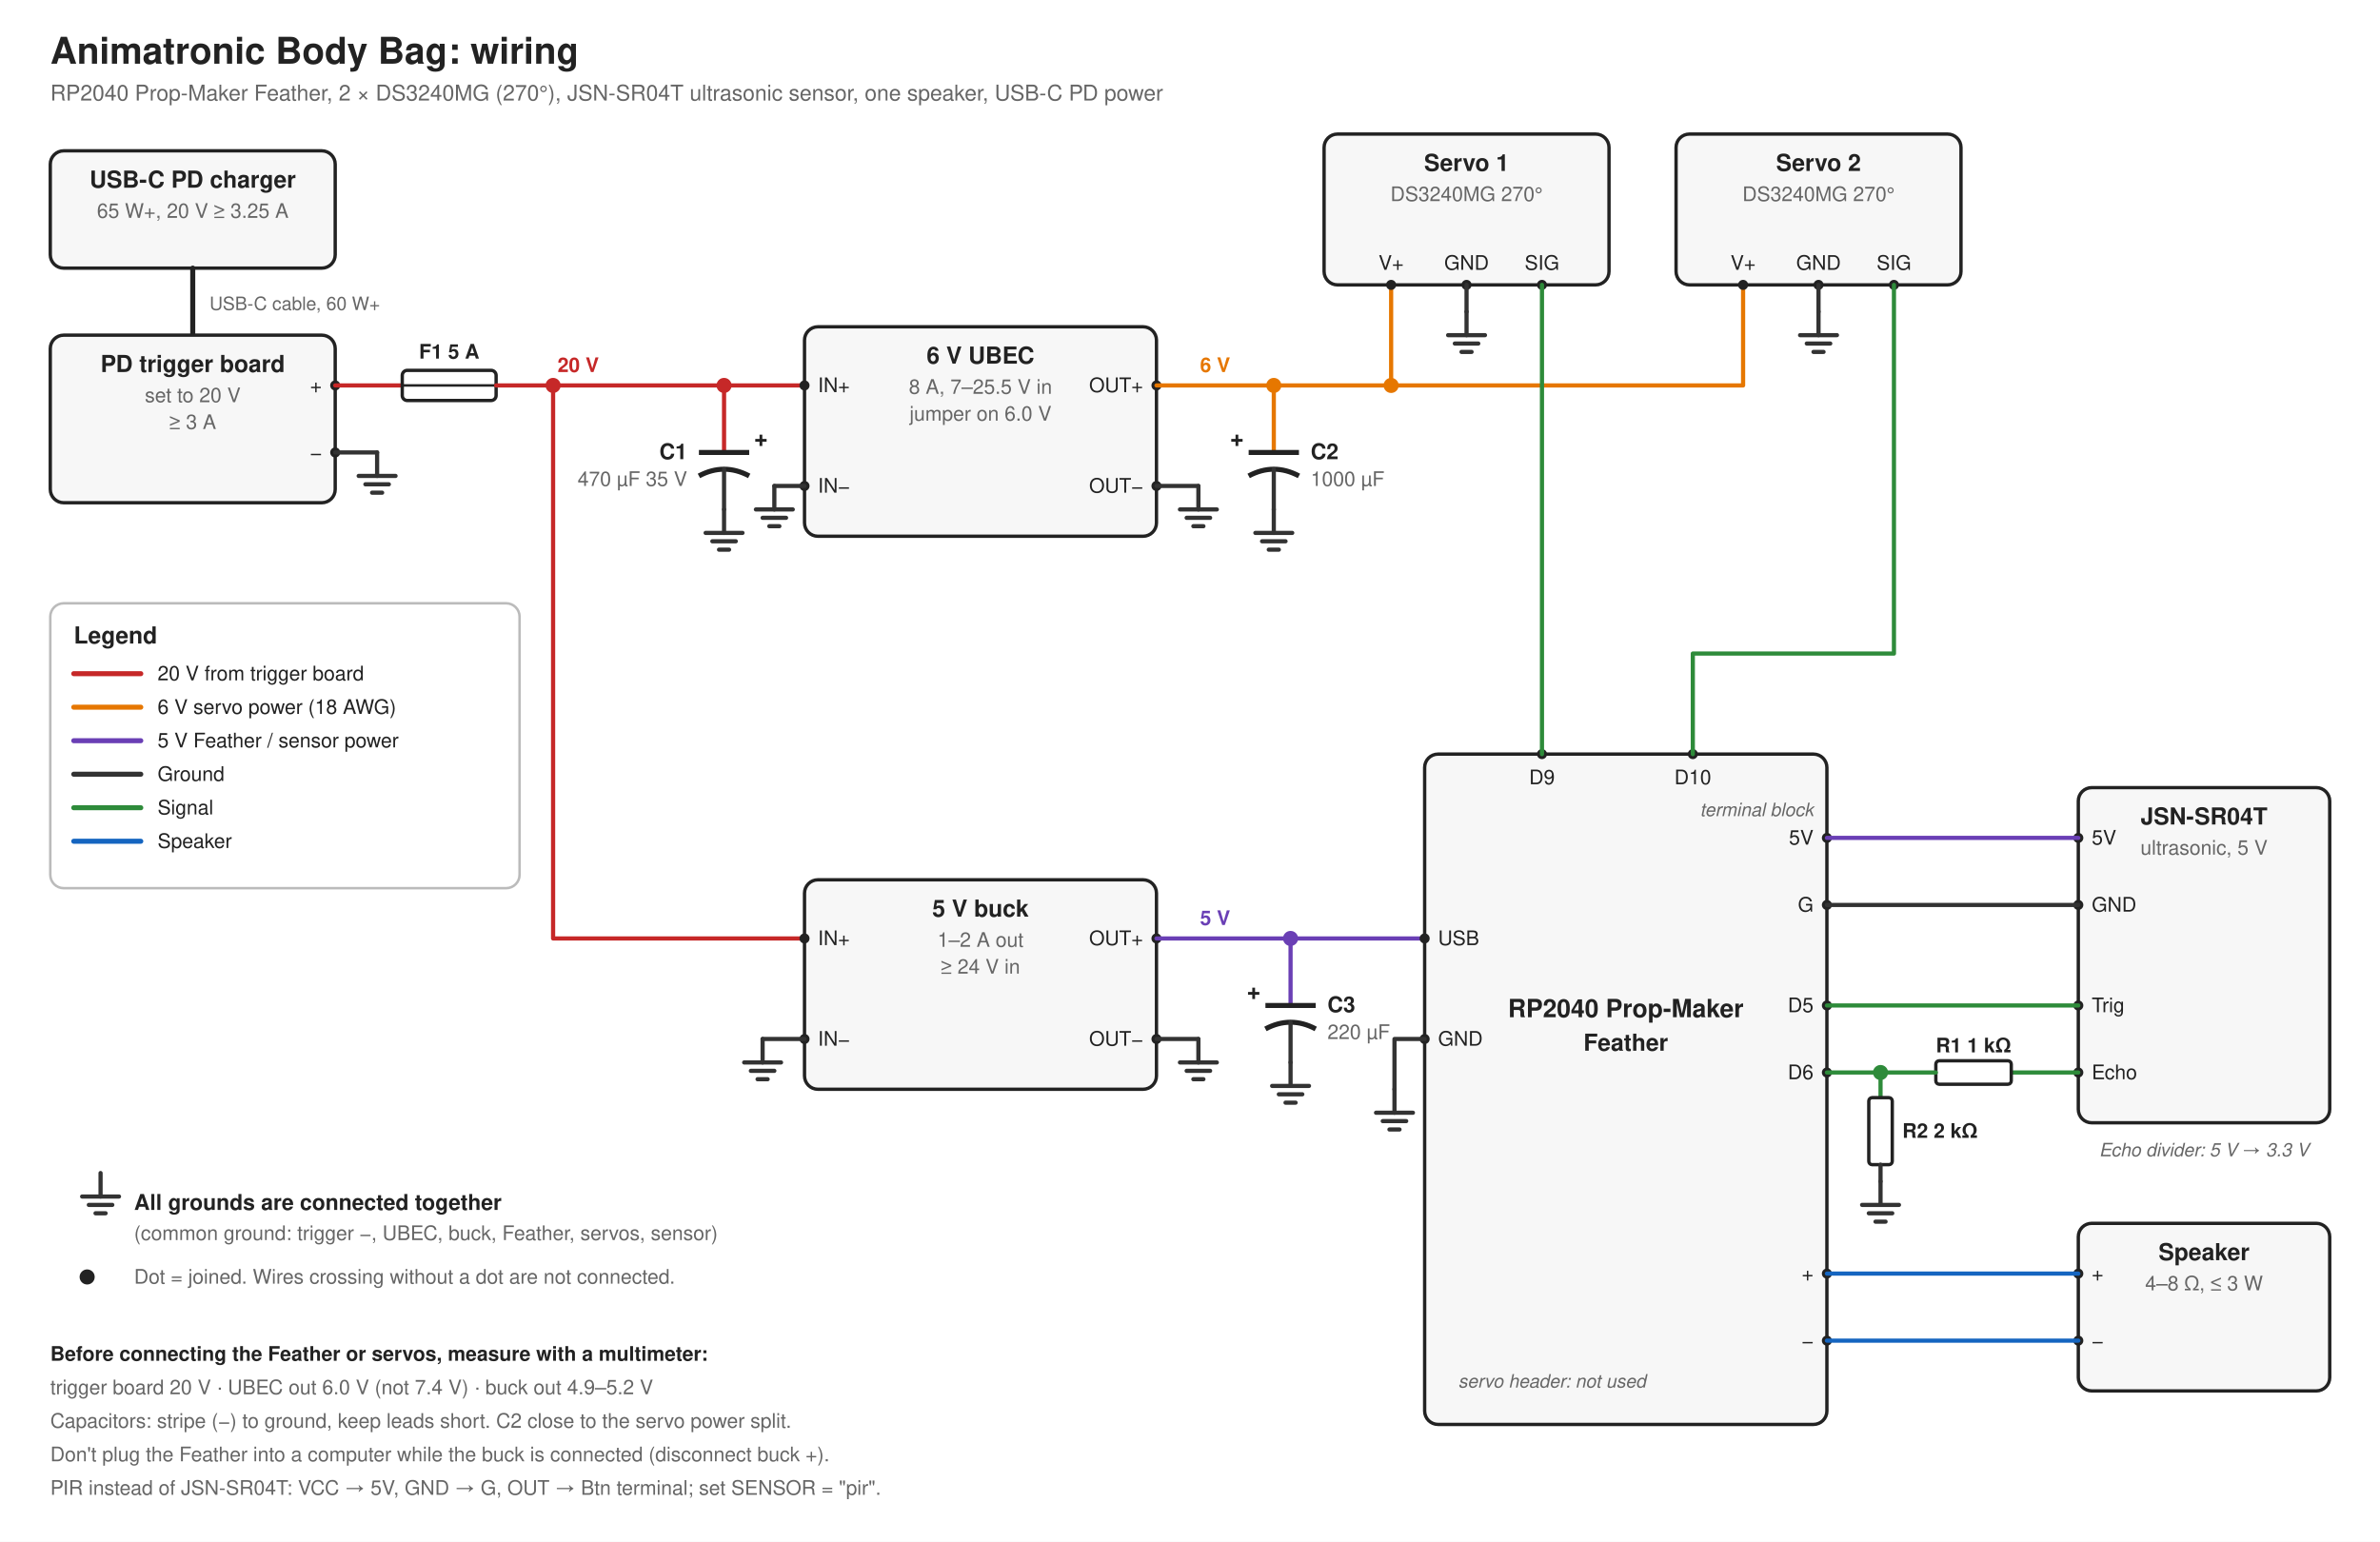
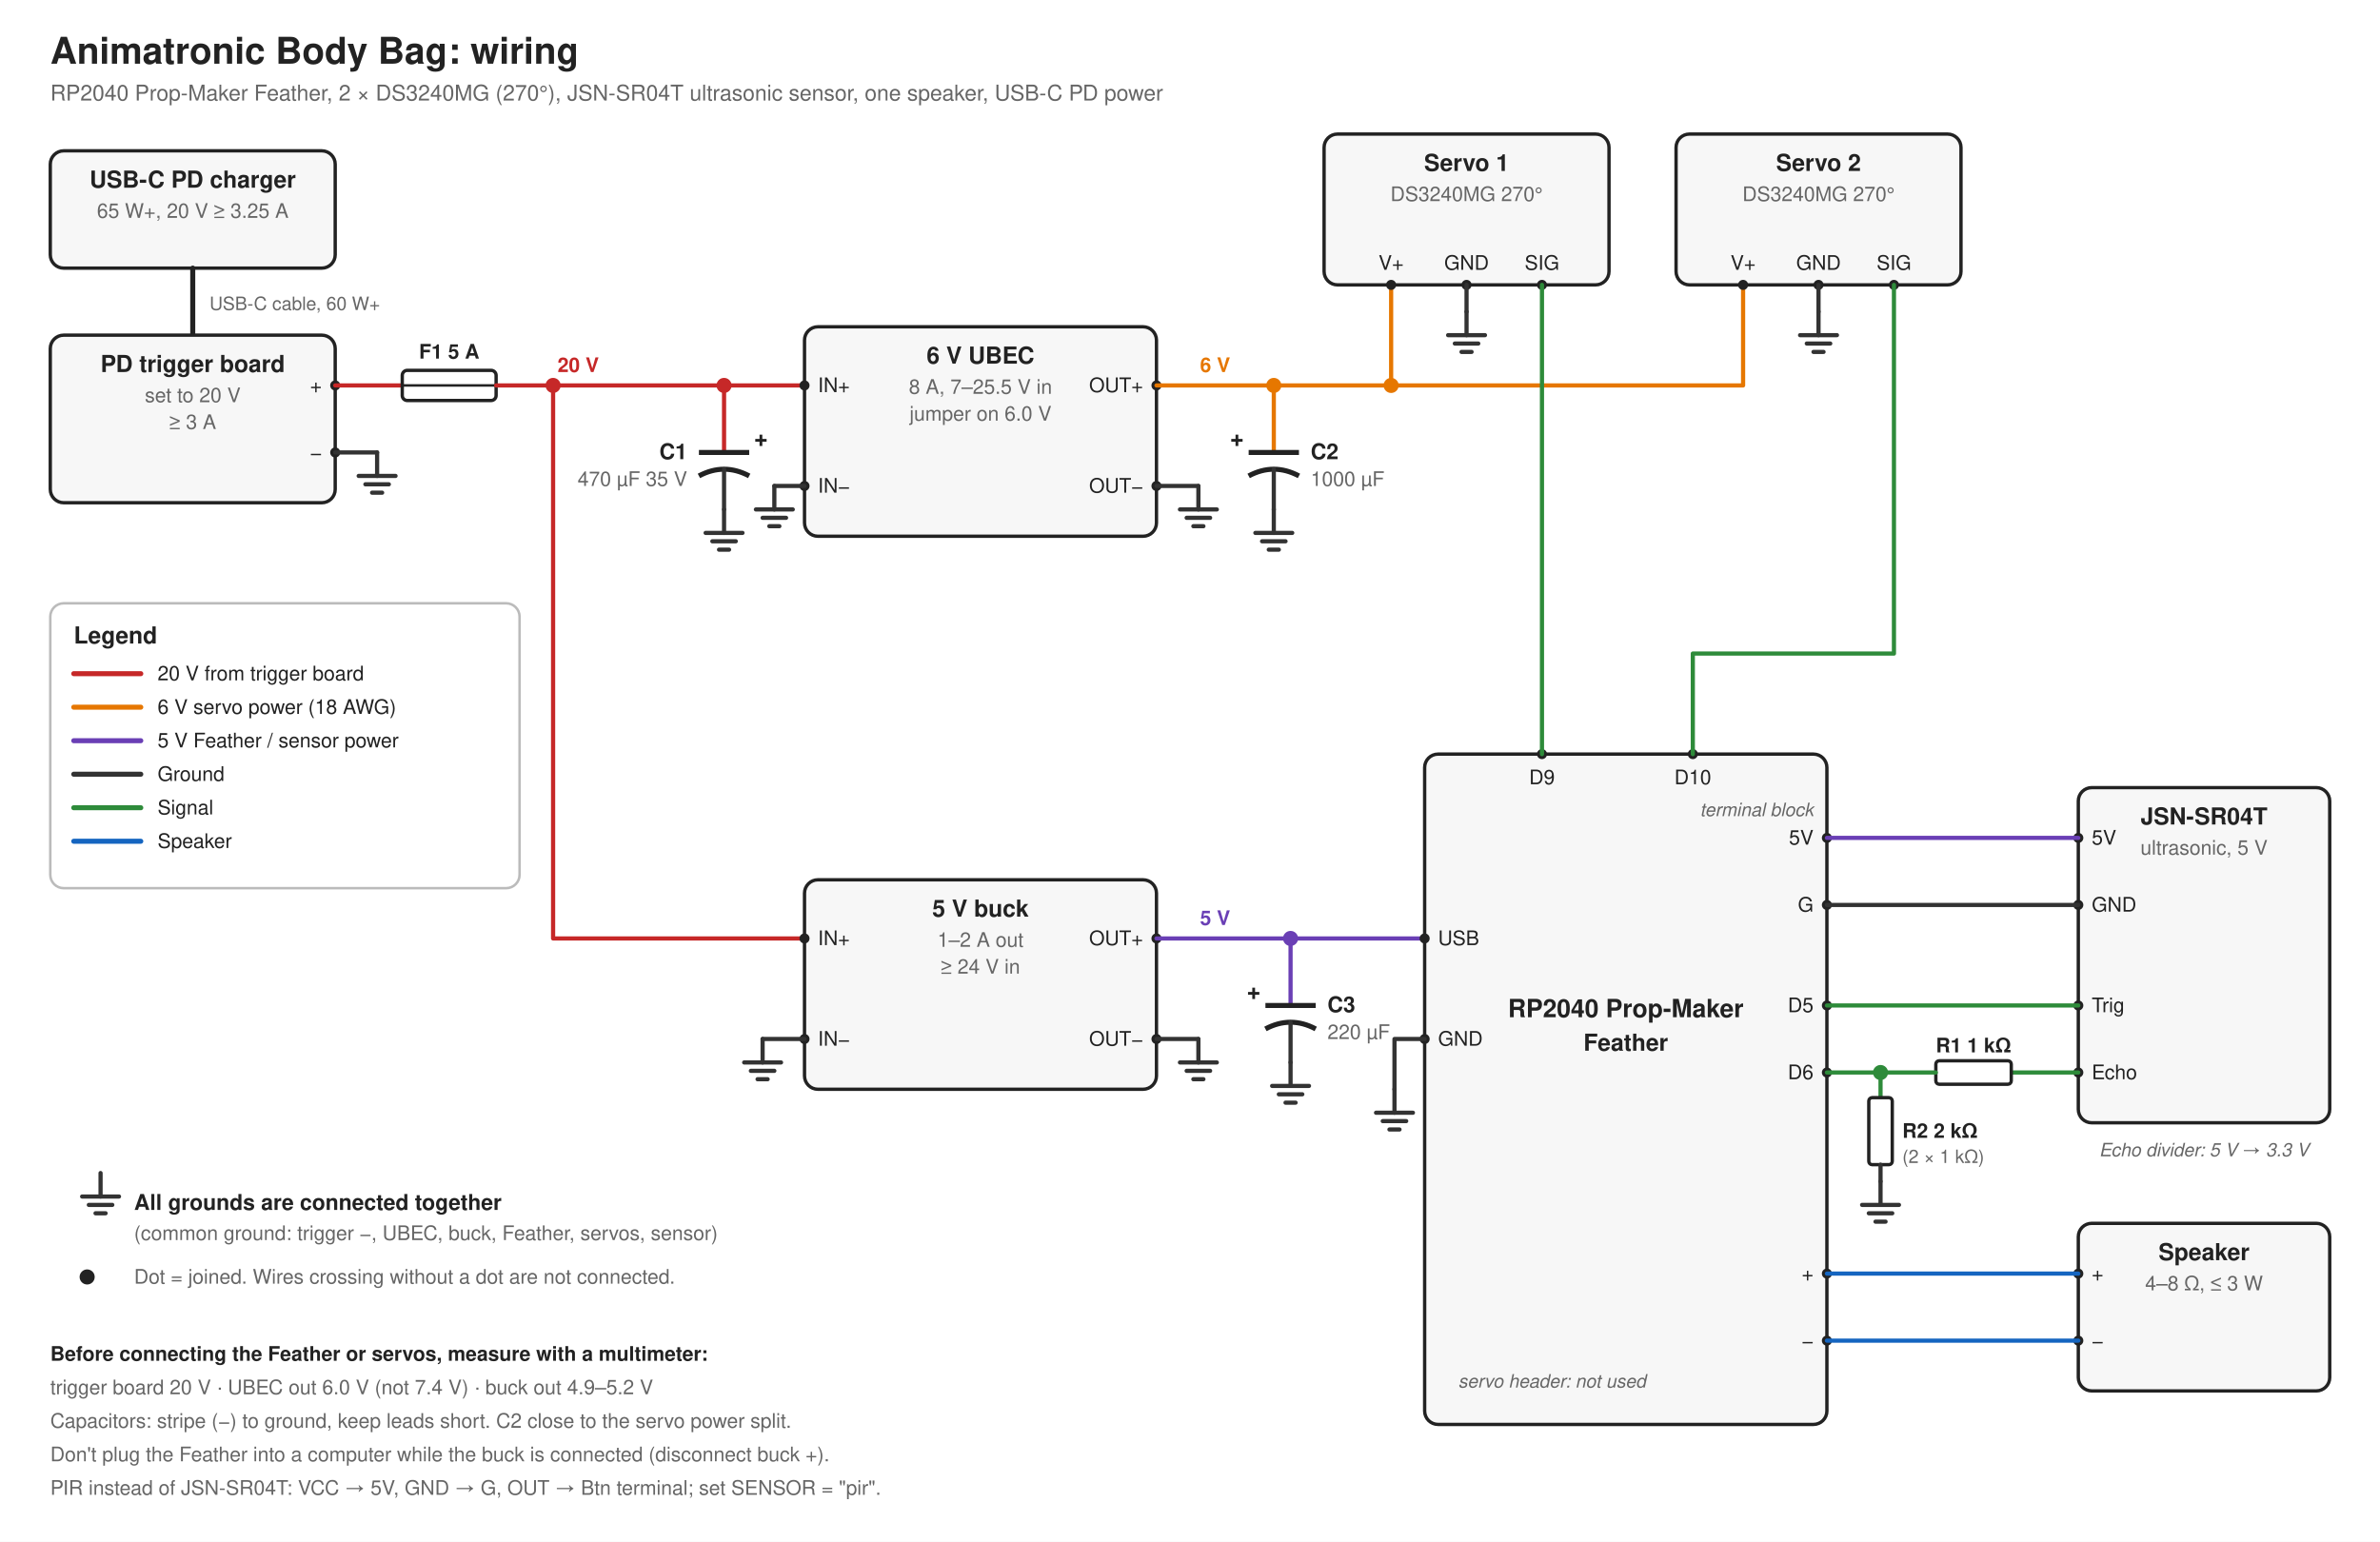
<svg xmlns="http://www.w3.org/2000/svg" width="1420" height="920" viewBox="0 0 1420 920" font-family="Helvetica, Arial, sans-serif">
  <rect width="1420" height="920" fill="#ffffff" />
  <text x="30" y="38" font-size="22" text-anchor="start" font-weight="bold" fill="#222222">Animatronic Body Bag: wiring</text>
  <text x="30" y="60" font-size="13" text-anchor="start" font-weight="normal" fill="#666666">RP2040 Prop-Maker Feather, 2 × DS3240MG (270°), JSN-SR04T ultrasonic sensor, one speaker, USB-C PD power</text>
  <rect x="30" y="90" width="170" height="70" rx="8" fill="#f7f7f7" stroke="#222222" stroke-width="2" />
  <text x="115.0" y="112" font-size="14" text-anchor="middle" font-weight="bold" fill="#222222">USB-C PD charger</text>
  <text x="115.0" y="130" font-size="12" text-anchor="middle" font-weight="normal" fill="#666666">65 W+, 20 V ≥ 3.25 A</text>
  <polyline points="115,160 115,200" fill="none" stroke="#222222" stroke-width="3" stroke-linejoin="round" stroke-linecap="round" />
  <text x="125" y="185" font-size="11" text-anchor="start" font-weight="normal" fill="#666666">USB-C cable, 60 W+</text>
  <rect x="30" y="200" width="170" height="100" rx="8" fill="#f7f7f7" stroke="#222222" stroke-width="2" />
  <text x="115.0" y="222" font-size="14" text-anchor="middle" font-weight="bold" fill="#222222">PD trigger board</text>
  <text x="115.0" y="240" font-size="12" text-anchor="middle" font-weight="normal" fill="#666666">set to 20 V</text>
  <text x="115.0" y="256" font-size="12" text-anchor="middle" font-weight="normal" fill="#666666">≥ 3 A</text>
  <circle cx="200" cy="230" r="3" fill="#222222" />
  <text x="192" y="234" font-size="12" text-anchor="end" font-weight="normal" fill="#222222">+</text>
  <circle cx="200" cy="270" r="3" fill="#222222" />
  <text x="192" y="274" font-size="12" text-anchor="end" font-weight="normal" fill="#222222">−</text>
  <polyline points="200,270 225,270" fill="none" stroke="#333333" stroke-width="2.5" stroke-linejoin="round" stroke-linecap="round" />
  <polyline points="225,270 225,284" fill="none" stroke="#333333" stroke-width="2.5" stroke-linejoin="round" stroke-linecap="round" />
  <line x1="214" y1="284" x2="236" y2="284" stroke="#333333" stroke-width="2.5" stroke-linecap="round" />
  <line x1="218" y1="289" x2="232" y2="289" stroke="#333333" stroke-width="2.5" stroke-linecap="round" />
  <line x1="222" y1="294" x2="228" y2="294" stroke="#333333" stroke-width="2.5" stroke-linecap="round" />
  <polyline points="200,230 240,230" fill="none" stroke="#c62828" stroke-width="2.5" stroke-linejoin="round" stroke-linecap="round" />
  <rect x="240" y="221" width="56" height="18" rx="3" fill="#fff" stroke="#222222" stroke-width="2" />
  <line x1="240" y1="230" x2="296" y2="230" stroke="#222222" stroke-width="1.5" />
  <text x="268" y="214" font-size="12" text-anchor="middle" font-weight="bold" fill="#222222">F1  5 A</text>
  <polyline points="296,230 480,230" fill="none" stroke="#c62828" stroke-width="2.5" stroke-linejoin="round" stroke-linecap="round" />
  <text x="345" y="222" font-size="12" text-anchor="middle" font-weight="bold" fill="#c62828">20 V</text>
  <circle cx="330" cy="230" r="4.5" fill="#c62828" />
  <polyline points="330,230 330,560 480,560" fill="none" stroke="#c62828" stroke-width="2.5" stroke-linejoin="round" stroke-linecap="round" />
  <polyline points="432,230 432,270" fill="none" stroke="#c62828" stroke-width="2.5" stroke-linejoin="round" stroke-linecap="round" />
  <line x1="417" y1="270" x2="447" y2="270" stroke="#222222" stroke-width="3" />
  <path d="M 417 284 Q 432 276 447 284" fill="none" stroke="#222222" stroke-width="3" />
  <text x="454" y="266" font-size="14" text-anchor="middle" font-weight="bold" fill="#222222">+</text>
  <polyline points="432,280 432,304" fill="none" stroke="#333333" stroke-width="2.5" stroke-linejoin="round" stroke-linecap="round" />
  <polyline points="432,304 432,318" fill="none" stroke="#333333" stroke-width="2.5" stroke-linejoin="round" stroke-linecap="round" />
  <line x1="421" y1="318" x2="443" y2="318" stroke="#333333" stroke-width="2.5" stroke-linecap="round" />
  <line x1="425" y1="323" x2="439" y2="323" stroke="#333333" stroke-width="2.5" stroke-linecap="round" />
  <line x1="429" y1="328" x2="435" y2="328" stroke="#333333" stroke-width="2.5" stroke-linecap="round" />
  <text x="410" y="274" font-size="13" text-anchor="end" font-weight="bold" fill="#222222">C1</text>
  <text x="410" y="290" font-size="12" text-anchor="end" font-weight="normal" fill="#666666">470 µF 35 V</text>
  <circle cx="432" cy="230" r="4.5" fill="#c62828" />
  <rect x="480" y="195" width="210" height="125" rx="8" fill="#f7f7f7" stroke="#222222" stroke-width="2" />
  <text x="585.0" y="217" font-size="14" text-anchor="middle" font-weight="bold" fill="#222222">6 V UBEC</text>
  <text x="585.0" y="235" font-size="12" text-anchor="middle" font-weight="normal" fill="#666666">8 A, 7–25.5 V in</text>
  <text x="585.0" y="251" font-size="12" text-anchor="middle" font-weight="normal" fill="#666666">jumper on 6.0 V</text>
  <circle cx="480" cy="230" r="3" fill="#222222" />
  <text x="488" y="234" font-size="12" text-anchor="start" font-weight="normal" fill="#222222">IN+</text>
  <circle cx="480" cy="290" r="3" fill="#222222" />
  <text x="488" y="294" font-size="12" text-anchor="start" font-weight="normal" fill="#222222">IN−</text>
  <circle cx="690" cy="230" r="3" fill="#222222" />
  <text x="682" y="234" font-size="12" text-anchor="end" font-weight="normal" fill="#222222">OUT+</text>
  <circle cx="690" cy="290" r="3" fill="#222222" />
  <text x="682" y="294" font-size="12" text-anchor="end" font-weight="normal" fill="#222222">OUT−</text>
  <polyline points="480,290 462,290" fill="none" stroke="#333333" stroke-width="2.5" stroke-linejoin="round" stroke-linecap="round" />
  <polyline points="462,290 462,304" fill="none" stroke="#333333" stroke-width="2.5" stroke-linejoin="round" stroke-linecap="round" />
  <line x1="451" y1="304" x2="473" y2="304" stroke="#333333" stroke-width="2.5" stroke-linecap="round" />
  <line x1="455" y1="309" x2="469" y2="309" stroke="#333333" stroke-width="2.5" stroke-linecap="round" />
  <line x1="459" y1="314" x2="465" y2="314" stroke="#333333" stroke-width="2.5" stroke-linecap="round" />
  <polyline points="690,290 715,290" fill="none" stroke="#333333" stroke-width="2.5" stroke-linejoin="round" stroke-linecap="round" />
  <polyline points="715,290 715,304" fill="none" stroke="#333333" stroke-width="2.5" stroke-linejoin="round" stroke-linecap="round" />
  <line x1="704" y1="304" x2="726" y2="304" stroke="#333333" stroke-width="2.5" stroke-linecap="round" />
  <line x1="708" y1="309" x2="722" y2="309" stroke="#333333" stroke-width="2.5" stroke-linecap="round" />
  <line x1="712" y1="314" x2="718" y2="314" stroke="#333333" stroke-width="2.5" stroke-linecap="round" />
  <polyline points="690,230 1040,230 1040,170" fill="none" stroke="#e67700" stroke-width="2.5" stroke-linejoin="round" stroke-linecap="round" />
  <text x="725" y="222" font-size="12" text-anchor="middle" font-weight="bold" fill="#e67700">6 V</text>
  <polyline points="760,230 760,270" fill="none" stroke="#e67700" stroke-width="2.5" stroke-linejoin="round" stroke-linecap="round" />
  <line x1="745" y1="270" x2="775" y2="270" stroke="#222222" stroke-width="3" />
  <path d="M 745 284 Q 760 276 775 284" fill="none" stroke="#222222" stroke-width="3" />
  <text x="738" y="266" font-size="14" text-anchor="middle" font-weight="bold" fill="#222222">+</text>
  <polyline points="760,280 760,304" fill="none" stroke="#333333" stroke-width="2.5" stroke-linejoin="round" stroke-linecap="round" />
  <polyline points="760,304 760,318" fill="none" stroke="#333333" stroke-width="2.5" stroke-linejoin="round" stroke-linecap="round" />
  <line x1="749" y1="318" x2="771" y2="318" stroke="#333333" stroke-width="2.5" stroke-linecap="round" />
  <line x1="753" y1="323" x2="767" y2="323" stroke="#333333" stroke-width="2.5" stroke-linecap="round" />
  <line x1="757" y1="328" x2="763" y2="328" stroke="#333333" stroke-width="2.5" stroke-linecap="round" />
  <text x="782" y="274" font-size="13" text-anchor="start" font-weight="bold" fill="#222222">C2</text>
  <text x="782" y="290" font-size="12" text-anchor="start" font-weight="normal" fill="#666666">1000 µF</text>
  <circle cx="760" cy="230" r="4.5" fill="#e67700" />
  <circle cx="830" cy="230" r="4.5" fill="#e67700" />
  <polyline points="830,230 830,170" fill="none" stroke="#e67700" stroke-width="2.5" stroke-linejoin="round" stroke-linecap="round" />
  <rect x="790" y="80" width="170" height="90" rx="8" fill="#f7f7f7" stroke="#222222" stroke-width="2" />
  <text x="875.0" y="102" font-size="14" text-anchor="middle" font-weight="bold" fill="#222222">Servo 1</text>
  <text x="875.0" y="120" font-size="12" text-anchor="middle" font-weight="normal" fill="#666666">DS3240MG 270°</text>
  <circle cx="830" cy="170" r="3" fill="#222222" />
  <text x="830" y="161" font-size="12" text-anchor="middle" font-weight="normal" fill="#222222">V+</text>
  <circle cx="875" cy="170" r="3" fill="#222222" />
  <text x="875" y="161" font-size="12" text-anchor="middle" font-weight="normal" fill="#222222">GND</text>
  <circle cx="920" cy="170" r="3" fill="#222222" />
  <text x="920" y="161" font-size="12" text-anchor="middle" font-weight="normal" fill="#222222">SIG</text>
  <polyline points="875,170 875,186" fill="none" stroke="#333333" stroke-width="2.5" stroke-linejoin="round" stroke-linecap="round" />
  <polyline points="875,186 875,200" fill="none" stroke="#333333" stroke-width="2.5" stroke-linejoin="round" stroke-linecap="round" />
  <line x1="864" y1="200" x2="886" y2="200" stroke="#333333" stroke-width="2.5" stroke-linecap="round" />
  <line x1="868" y1="205" x2="882" y2="205" stroke="#333333" stroke-width="2.5" stroke-linecap="round" />
  <line x1="872" y1="210" x2="878" y2="210" stroke="#333333" stroke-width="2.5" stroke-linecap="round" />
  <rect x="1000" y="80" width="170" height="90" rx="8" fill="#f7f7f7" stroke="#222222" stroke-width="2" />
  <text x="1085.0" y="102" font-size="14" text-anchor="middle" font-weight="bold" fill="#222222">Servo 2</text>
  <text x="1085.0" y="120" font-size="12" text-anchor="middle" font-weight="normal" fill="#666666">DS3240MG 270°</text>
  <circle cx="1040" cy="170" r="3" fill="#222222" />
  <text x="1040" y="161" font-size="12" text-anchor="middle" font-weight="normal" fill="#222222">V+</text>
  <circle cx="1085" cy="170" r="3" fill="#222222" />
  <text x="1085" y="161" font-size="12" text-anchor="middle" font-weight="normal" fill="#222222">GND</text>
  <circle cx="1130" cy="170" r="3" fill="#222222" />
  <text x="1130" y="161" font-size="12" text-anchor="middle" font-weight="normal" fill="#222222">SIG</text>
  <polyline points="1085,170 1085,186" fill="none" stroke="#333333" stroke-width="2.5" stroke-linejoin="round" stroke-linecap="round" />
  <polyline points="1085,186 1085,200" fill="none" stroke="#333333" stroke-width="2.5" stroke-linejoin="round" stroke-linecap="round" />
  <line x1="1074" y1="200" x2="1096" y2="200" stroke="#333333" stroke-width="2.5" stroke-linecap="round" />
  <line x1="1078" y1="205" x2="1092" y2="205" stroke="#333333" stroke-width="2.5" stroke-linecap="round" />
  <line x1="1082" y1="210" x2="1088" y2="210" stroke="#333333" stroke-width="2.5" stroke-linecap="round" />
  <rect x="480" y="525" width="210" height="125" rx="8" fill="#f7f7f7" stroke="#222222" stroke-width="2" />
  <text x="585.0" y="547" font-size="14" text-anchor="middle" font-weight="bold" fill="#222222">5 V buck</text>
  <text x="585.0" y="565" font-size="12" text-anchor="middle" font-weight="normal" fill="#666666">1–2 A out</text>
  <text x="585.0" y="581" font-size="12" text-anchor="middle" font-weight="normal" fill="#666666">≥ 24 V in</text>
  <circle cx="480" cy="560" r="3" fill="#222222" />
  <text x="488" y="564" font-size="12" text-anchor="start" font-weight="normal" fill="#222222">IN+</text>
  <circle cx="480" cy="620" r="3" fill="#222222" />
  <text x="488" y="624" font-size="12" text-anchor="start" font-weight="normal" fill="#222222">IN−</text>
  <circle cx="690" cy="560" r="3" fill="#222222" />
  <text x="682" y="564" font-size="12" text-anchor="end" font-weight="normal" fill="#222222">OUT+</text>
  <circle cx="690" cy="620" r="3" fill="#222222" />
  <text x="682" y="624" font-size="12" text-anchor="end" font-weight="normal" fill="#222222">OUT−</text>
  <polyline points="480,620 455,620" fill="none" stroke="#333333" stroke-width="2.5" stroke-linejoin="round" stroke-linecap="round" />
  <polyline points="455,620 455,634" fill="none" stroke="#333333" stroke-width="2.5" stroke-linejoin="round" stroke-linecap="round" />
  <line x1="444" y1="634" x2="466" y2="634" stroke="#333333" stroke-width="2.5" stroke-linecap="round" />
  <line x1="448" y1="639" x2="462" y2="639" stroke="#333333" stroke-width="2.5" stroke-linecap="round" />
  <line x1="452" y1="644" x2="458" y2="644" stroke="#333333" stroke-width="2.5" stroke-linecap="round" />
  <polyline points="690,620 715,620" fill="none" stroke="#333333" stroke-width="2.5" stroke-linejoin="round" stroke-linecap="round" />
  <polyline points="715,620 715,634" fill="none" stroke="#333333" stroke-width="2.5" stroke-linejoin="round" stroke-linecap="round" />
  <line x1="704" y1="634" x2="726" y2="634" stroke="#333333" stroke-width="2.5" stroke-linecap="round" />
  <line x1="708" y1="639" x2="722" y2="639" stroke="#333333" stroke-width="2.5" stroke-linecap="round" />
  <line x1="712" y1="644" x2="718" y2="644" stroke="#333333" stroke-width="2.5" stroke-linecap="round" />
  <polyline points="690,560 850,560" fill="none" stroke="#6a3fb5" stroke-width="2.5" stroke-linejoin="round" stroke-linecap="round" />
  <text x="725" y="552" font-size="12" text-anchor="middle" font-weight="bold" fill="#6a3fb5">5 V</text>
  <polyline points="770,560 770,600" fill="none" stroke="#6a3fb5" stroke-width="2.5" stroke-linejoin="round" stroke-linecap="round" />
  <line x1="755" y1="600" x2="785" y2="600" stroke="#222222" stroke-width="3" />
  <path d="M 755 614 Q 770 606 785 614" fill="none" stroke="#222222" stroke-width="3" />
  <text x="748" y="596" font-size="14" text-anchor="middle" font-weight="bold" fill="#222222">+</text>
  <polyline points="770,610 770,634" fill="none" stroke="#333333" stroke-width="2.5" stroke-linejoin="round" stroke-linecap="round" />
  <polyline points="770,634 770,648" fill="none" stroke="#333333" stroke-width="2.5" stroke-linejoin="round" stroke-linecap="round" />
  <line x1="759" y1="648" x2="781" y2="648" stroke="#333333" stroke-width="2.5" stroke-linecap="round" />
  <line x1="763" y1="653" x2="777" y2="653" stroke="#333333" stroke-width="2.5" stroke-linecap="round" />
  <line x1="767" y1="658" x2="773" y2="658" stroke="#333333" stroke-width="2.5" stroke-linecap="round" />
  <text x="792" y="604" font-size="13" text-anchor="start" font-weight="bold" fill="#222222">C3</text>
  <text x="792" y="620" font-size="12" text-anchor="start" font-weight="normal" fill="#666666">220 µF</text>
  <circle cx="770" cy="560" r="4.5" fill="#6a3fb5" />
  <rect x="850" y="450" width="240" height="400" rx="8" fill="#f7f7f7" stroke="#222222" stroke-width="2" />
  <text x="970.0" y="607.0" font-size="15" text-anchor="middle" font-weight="bold" fill="#222222">RP2040 Prop-Maker</text>
  <text x="970.0" y="627.0" font-size="14" text-anchor="middle" font-weight="bold" fill="#222222">Feather</text>
  <circle cx="850" cy="560" r="3" fill="#222222" />
  <text x="858" y="564" font-size="12" text-anchor="start" font-weight="normal" fill="#222222">USB</text>
  <circle cx="850" cy="620" r="3" fill="#222222" />
  <text x="858" y="624" font-size="12" text-anchor="start" font-weight="normal" fill="#222222">GND</text>
  <polyline points="850,620 832,620 832,650" fill="none" stroke="#333333" stroke-width="2.5" stroke-linejoin="round" stroke-linecap="round" />
  <polyline points="832,650 832,664" fill="none" stroke="#333333" stroke-width="2.5" stroke-linejoin="round" stroke-linecap="round" />
  <line x1="821" y1="664" x2="843" y2="664" stroke="#333333" stroke-width="2.5" stroke-linecap="round" />
  <line x1="825" y1="669" x2="839" y2="669" stroke="#333333" stroke-width="2.5" stroke-linecap="round" />
  <line x1="829" y1="674" x2="835" y2="674" stroke="#333333" stroke-width="2.5" stroke-linecap="round" />
  <circle cx="920" cy="450" r="3" fill="#222222" />
  <text x="920" y="468" font-size="12" text-anchor="middle" font-weight="normal" fill="#222222">D9</text>
  <circle cx="1010" cy="450" r="3" fill="#222222" />
  <text x="1010" y="468" font-size="12" text-anchor="middle" font-weight="normal" fill="#222222">D10</text>
  <polyline points="920,170 920,450" fill="none" stroke="#2e8b3a" stroke-width="2.5" stroke-linejoin="round" stroke-linecap="round" />
  <polyline points="1130,170 1130,390 1010,390 1010,450" fill="none" stroke="#2e8b3a" stroke-width="2.5" stroke-linejoin="round" stroke-linecap="round" />
  <circle cx="1090" cy="500" r="3" fill="#222222" />
  <text x="1082" y="504" font-size="12" text-anchor="end" font-weight="normal" fill="#222222">5V</text>
  <circle cx="1090" cy="540" r="3" fill="#222222" />
  <text x="1082" y="544" font-size="12" text-anchor="end" font-weight="normal" fill="#222222">G</text>
  <circle cx="1090" cy="600" r="3" fill="#222222" />
  <text x="1082" y="604" font-size="12" text-anchor="end" font-weight="normal" fill="#222222">D5</text>
  <circle cx="1090" cy="640" r="3" fill="#222222" />
  <text x="1082" y="644" font-size="12" text-anchor="end" font-weight="normal" fill="#222222">D6</text>
  <circle cx="1090" cy="760" r="3" fill="#222222" />
  <text x="1082" y="764" font-size="12" text-anchor="end" font-weight="normal" fill="#222222">+</text>
  <circle cx="1090" cy="800" r="3" fill="#222222" />
  <text x="1082" y="804" font-size="12" text-anchor="end" font-weight="normal" fill="#222222">−</text>
  <text x="1082" y="487" font-size="11" text-anchor="end" font-weight="normal" fill="#666666" font-style="italic">terminal block</text>
  <text x="870" y="828" font-size="11" text-anchor="start" font-weight="normal" fill="#666666" font-style="italic">servo header: not used</text>
  <rect x="1240" y="470" width="150" height="200" rx="8" fill="#f7f7f7" stroke="#222222" stroke-width="2" />
  <text x="1315.0" y="492" font-size="14" text-anchor="middle" font-weight="bold" fill="#222222">JSN-SR04T</text>
  <text x="1315.0" y="510" font-size="12" text-anchor="middle" font-weight="normal" fill="#666666">ultrasonic, 5 V</text>
  <circle cx="1240" cy="500" r="3" fill="#222222" />
  <text x="1248" y="504" font-size="12" text-anchor="start" font-weight="normal" fill="#222222">5V</text>
  <circle cx="1240" cy="540" r="3" fill="#222222" />
  <text x="1248" y="544" font-size="12" text-anchor="start" font-weight="normal" fill="#222222">GND</text>
  <circle cx="1240" cy="600" r="3" fill="#222222" />
  <text x="1248" y="604" font-size="12" text-anchor="start" font-weight="normal" fill="#222222">Trig</text>
  <circle cx="1240" cy="640" r="3" fill="#222222" />
  <text x="1248" y="644" font-size="12" text-anchor="start" font-weight="normal" fill="#222222">Echo</text>
  <polyline points="1090,500 1240,500" fill="none" stroke="#6a3fb5" stroke-width="2.5" stroke-linejoin="round" stroke-linecap="round" />
  <polyline points="1090,540 1240,540" fill="none" stroke="#333333" stroke-width="2.5" stroke-linejoin="round" stroke-linecap="round" />
  <polyline points="1090,600 1240,600" fill="none" stroke="#2e8b3a" stroke-width="2.5" stroke-linejoin="round" stroke-linecap="round" />
  <polyline points="1240,640 1200,640" fill="none" stroke="#2e8b3a" stroke-width="2.5" stroke-linejoin="round" stroke-linecap="round" />
  <rect x="1155" y="633" width="45" height="14" rx="2" fill="#fff" stroke="#222222" stroke-width="2" />
  <text x="1177.5" y="628" font-size="12" text-anchor="middle" font-weight="bold" fill="#222222">R1 1 kΩ</text>
  <polyline points="1155,640 1090,640" fill="none" stroke="#2e8b3a" stroke-width="2.5" stroke-linejoin="round" stroke-linecap="round" />
  <circle cx="1122" cy="640" r="4.5" fill="#2e8b3a" />
  <polyline points="1122,640 1122,655" fill="none" stroke="#2e8b3a" stroke-width="2.5" stroke-linejoin="round" stroke-linecap="round" />
  <rect x="1115" y="655" width="14" height="40" rx="2" fill="#fff" stroke="#222222" stroke-width="2" />
  <text x="1135" y="679.0" font-size="12" text-anchor="start" font-weight="bold" fill="#222222">R2 2 kΩ</text>
+   <text x="1135" y="694" font-size="11" text-anchor="start" font-weight="normal" fill="#666666">(2 × 1 kΩ)</text>
  <polyline points="1122,695 1122,705" fill="none" stroke="#333333" stroke-width="2.5" stroke-linejoin="round" stroke-linecap="round" />
  <polyline points="1122,705 1122,719" fill="none" stroke="#333333" stroke-width="2.5" stroke-linejoin="round" stroke-linecap="round" />
  <line x1="1111" y1="719" x2="1133" y2="719" stroke="#333333" stroke-width="2.5" stroke-linecap="round" />
  <line x1="1115" y1="724" x2="1129" y2="724" stroke="#333333" stroke-width="2.5" stroke-linecap="round" />
  <line x1="1119" y1="729" x2="1125" y2="729" stroke="#333333" stroke-width="2.5" stroke-linecap="round" />
  <text x="1315" y="690" font-size="11" text-anchor="middle" font-weight="normal" fill="#666666" font-style="italic">Echo divider: 5 V → 3.3 V</text>
  <rect x="1240" y="730" width="150" height="100" rx="8" fill="#f7f7f7" stroke="#222222" stroke-width="2" />
  <text x="1315.0" y="752" font-size="14" text-anchor="middle" font-weight="bold" fill="#222222">Speaker</text>
  <text x="1315.0" y="770" font-size="12" text-anchor="middle" font-weight="normal" fill="#666666">4–8 Ω, ≤ 3 W</text>
  <circle cx="1240" cy="760" r="3" fill="#222222" />
  <text x="1248" y="764" font-size="12" text-anchor="start" font-weight="normal" fill="#222222">+</text>
  <circle cx="1240" cy="800" r="3" fill="#222222" />
  <text x="1248" y="804" font-size="12" text-anchor="start" font-weight="normal" fill="#222222">−</text>
  <polyline points="1090,760 1240,760" fill="none" stroke="#1565c0" stroke-width="2.5" stroke-linejoin="round" stroke-linecap="round" />
  <polyline points="1090,800 1240,800" fill="none" stroke="#1565c0" stroke-width="2.5" stroke-linejoin="round" stroke-linecap="round" />
  <rect x="30" y="360" width="280" height="170" rx="8" fill="#fff" stroke="#bbbbbb" stroke-width="1.5" />
  <text x="44" y="384" font-size="14" text-anchor="start" font-weight="bold" fill="#222222">Legend</text>
  <polyline points="44,402 84,402" fill="none" stroke="#c62828" stroke-width="3" stroke-linejoin="round" stroke-linecap="round" />
  <text x="94" y="406" font-size="12" text-anchor="start" font-weight="normal" fill="#222222">20 V from trigger board</text>
  <polyline points="44,422 84,422" fill="none" stroke="#e67700" stroke-width="3" stroke-linejoin="round" stroke-linecap="round" />
  <text x="94" y="426" font-size="12" text-anchor="start" font-weight="normal" fill="#222222">6 V servo power (18 AWG)</text>
  <polyline points="44,442 84,442" fill="none" stroke="#6a3fb5" stroke-width="3" stroke-linejoin="round" stroke-linecap="round" />
  <text x="94" y="446" font-size="12" text-anchor="start" font-weight="normal" fill="#222222">5 V Feather / sensor power</text>
  <polyline points="44,462 84,462" fill="none" stroke="#333333" stroke-width="3" stroke-linejoin="round" stroke-linecap="round" />
  <text x="94" y="466" font-size="12" text-anchor="start" font-weight="normal" fill="#222222">Ground</text>
  <polyline points="44,482 84,482" fill="none" stroke="#2e8b3a" stroke-width="3" stroke-linejoin="round" stroke-linecap="round" />
  <text x="94" y="486" font-size="12" text-anchor="start" font-weight="normal" fill="#222222">Signal</text>
  <polyline points="44,502 84,502" fill="none" stroke="#1565c0" stroke-width="3" stroke-linejoin="round" stroke-linecap="round" />
  <text x="94" y="506" font-size="12" text-anchor="start" font-weight="normal" fill="#222222">Speaker</text>
  <polyline points="60,700 60,714" fill="none" stroke="#333333" stroke-width="2.5" stroke-linejoin="round" stroke-linecap="round" />
  <line x1="49" y1="714" x2="71" y2="714" stroke="#333333" stroke-width="2.5" stroke-linecap="round" />
  <line x1="53" y1="719" x2="67" y2="719" stroke="#333333" stroke-width="2.5" stroke-linecap="round" />
  <line x1="57" y1="724" x2="63" y2="724" stroke="#333333" stroke-width="2.5" stroke-linecap="round" />
  <text x="80" y="722" font-size="13" text-anchor="start" font-weight="bold" fill="#222222">All grounds are connected together</text>
  <text x="80" y="740" font-size="12" text-anchor="start" font-weight="normal" fill="#666666">(common ground: trigger −, UBEC, buck, Feather, servos, sensor)</text>
  <circle cx="52" cy="762" r="4.5" fill="#222222" />
  <text x="80" y="766" font-size="12" text-anchor="start" font-weight="normal" fill="#666666">Dot = joined. Wires crossing without a dot are not connected.</text>
  <text x="30" y="812" font-size="12" text-anchor="start" font-weight="bold" fill="#222222">Before connecting the Feather or servos, measure with a multimeter:</text>
  <text x="30" y="832" font-size="12" text-anchor="start" font-weight="normal" fill="#666666">  trigger board 20 V  ·  UBEC out 6.0 V (not 7.4 V)  ·  buck out 4.9–5.2 V</text>
  <text x="30" y="852" font-size="12" text-anchor="start" font-weight="normal" fill="#666666">Capacitors: stripe (−) to ground, keep leads short. C2 close to the servo power split.</text>
  <text x="30" y="872" font-size="12" text-anchor="start" font-weight="normal" fill="#666666">Don't plug the Feather into a computer while the buck is connected (disconnect buck +).</text>
  <text x="30" y="892" font-size="12" text-anchor="start" font-weight="normal" fill="#666666">PIR instead of JSN-SR04T: VCC → 5V, GND → G, OUT → Btn terminal; set SENSOR = "pir".</text>
</svg>
